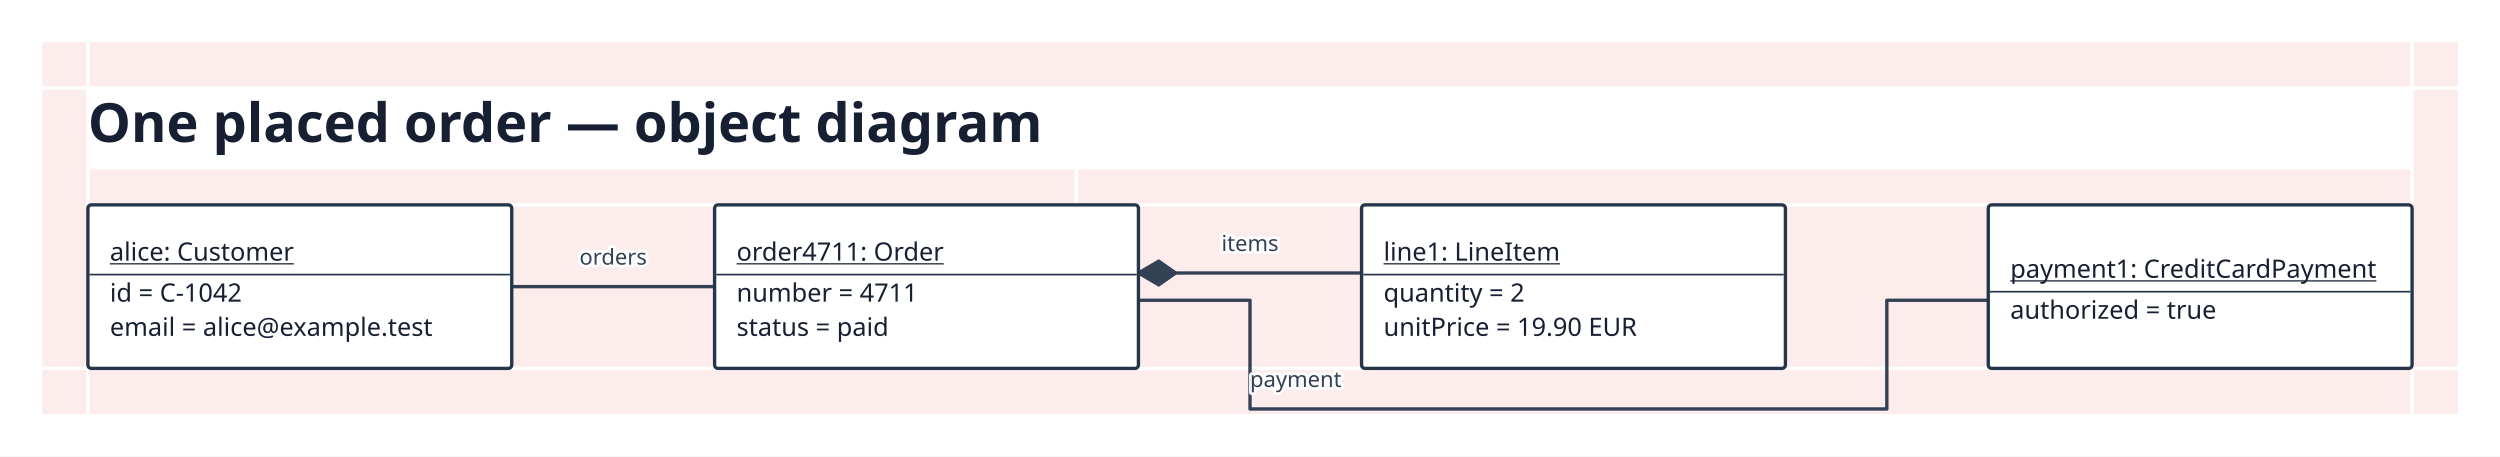
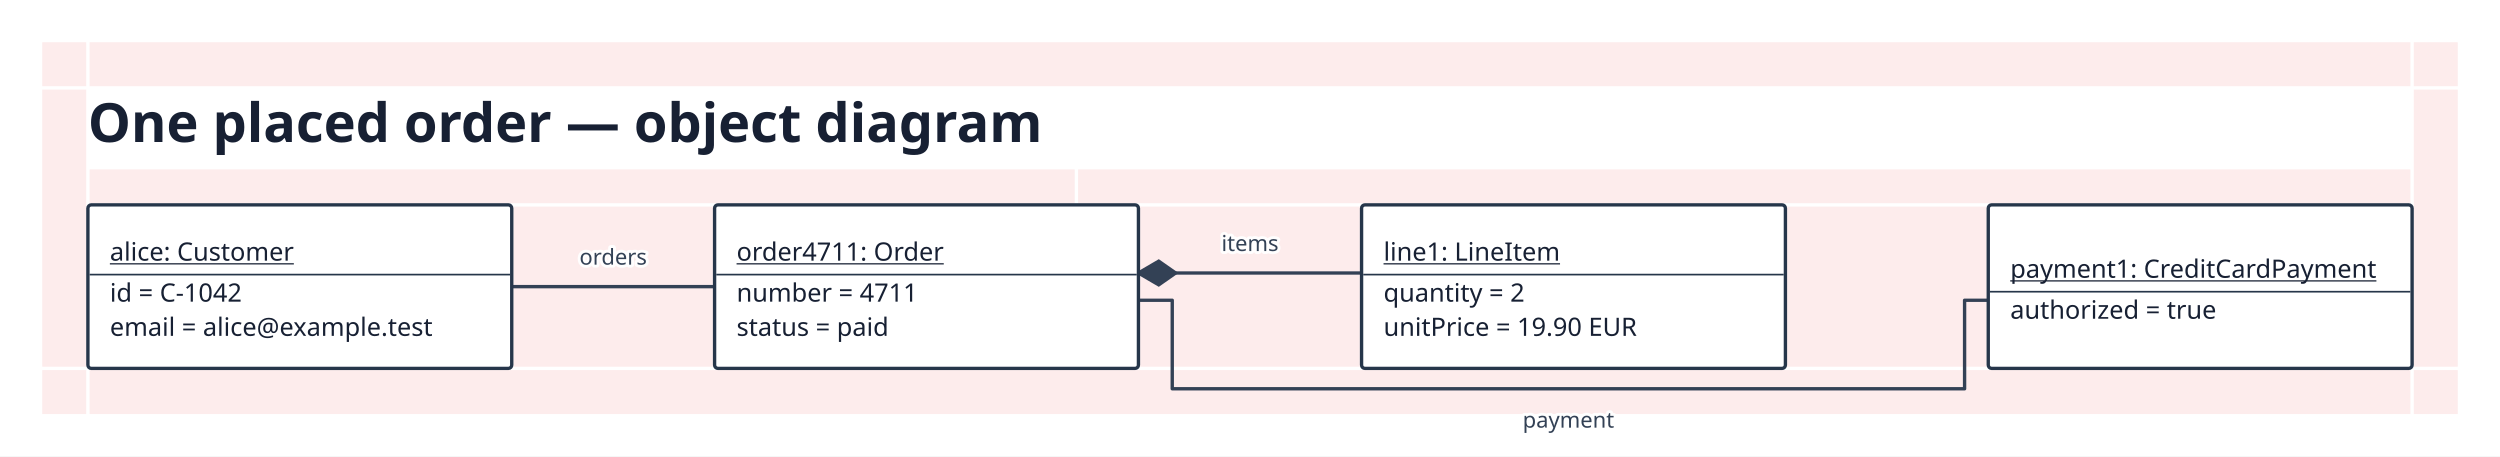
<svg xmlns="http://www.w3.org/2000/svg" width="1479" height="270" viewBox="0 0 1479 270" role="img" aria-label="uml-object-example">
  <rect width="100%" height="100%" fill="#ffffff" />
  <g id="boundaries" />
  <g id="routing-regions">
    <rect data-routing-region="mesh:padding:$root:top" data-region-kind="padding" data-materialized="false" data-authored="false" x="53" y="25" width="1373" height="26" fill="#ef4444" fill-opacity="0.1" />
    <rect data-routing-region="mesh:padding:$root:right" data-region-kind="padding" data-materialized="false" data-authored="false" x="1428" y="53" width="26" height="163.95" fill="#ef4444" fill-opacity="0.1" />
    <rect data-routing-region="mesh:padding:$root:bottom" data-region-kind="padding" data-materialized="false" data-authored="false" x="53" y="218.95" width="1373" height="26" fill="#ef4444" fill-opacity="0.1" />
    <rect data-routing-region="mesh:padding:$root:left" data-region-kind="padding" data-materialized="false" data-authored="false" x="25" y="53" width="26" height="163.95" fill="#ef4444" fill-opacity="0.1" />
    <rect data-routing-region="mesh:corner:$root:top-left" data-region-kind="corner" data-materialized="true" data-authored="false" x="25" y="25" width="26" height="26" fill="#ef4444" fill-opacity="0.1" />
    <rect data-routing-region="mesh:corner:$root:top-right" data-region-kind="corner" data-materialized="true" data-authored="false" x="1428" y="25" width="26" height="26" fill="#ef4444" fill-opacity="0.1" />
    <rect data-routing-region="mesh:corner:$root:bottom-right" data-region-kind="corner" data-materialized="true" data-authored="false" x="1428" y="218.95" width="26" height="26" fill="#ef4444" fill-opacity="0.1" />
    <rect data-routing-region="mesh:corner:$root:bottom-left" data-region-kind="corner" data-materialized="true" data-authored="false" x="25" y="218.95" width="26" height="26" fill="#ef4444" fill-opacity="0.1" />
    <rect data-routing-region="mesh:gap:$root:0" data-region-kind="gap" data-materialized="false" data-authored="false" x="53" y="100.2" width="582.8" height="20" fill="#ef4444" fill-opacity="0.1" />
    <rect data-routing-region="mesh:gap:$root:0:access-0" data-region-kind="gap" data-materialized="false" data-authored="false" x="637.8" y="100.2" width="788.2" height="20" fill="#ef4444" fill-opacity="0.1" />
    <rect data-routing-region="mesh:gap:instances:0" data-region-kind="gap" data-materialized="true" data-authored="false" x="303.75" y="122.2" width="118" height="94.75" fill="#ef4444" fill-opacity="0.1" />
    <rect data-routing-region="mesh:gap:instances:1" data-region-kind="gap" data-materialized="true" data-authored="false" x="674.5" y="122.2" width="130" height="94.75" fill="#ef4444" fill-opacity="0.1" />
    <rect data-routing-region="mesh:gap:instances:2" data-region-kind="gap" data-materialized="true" data-authored="false" x="1057.25" y="122.2" width="118" height="94.75" fill="#ef4444" fill-opacity="0.1" />
  </g>
  <g id="sharing-debug" />
  <g id="corridor-dividers" />
  <g id="lines">
    <g data-line="alice-order">
      <polyline points="302.75,169.575 422.75,169.575" fill="none" stroke="#334155" stroke-width="2" stroke-linejoin="round" stroke-linecap="round" />
    </g>
    <g data-line="order-line">
      <polyline points="673.5,161.512 805.5,161.512" fill="none" stroke="#334155" stroke-width="2" stroke-linejoin="round" stroke-linecap="round" />
      <polygon points="673.5,161.512 685.5,154.512 695.5,161.512 685.5,168.512" fill="#334155" stroke="#334155" stroke-width="2" />
    </g>
    <g data-line="order-payment">
-       <polyline points="673.5,177.637 739.5,177.637 739.5,241.95 1116.25,241.95 1116.25,177.637 1176.25,177.637" fill="none" stroke="#334155" stroke-width="2" stroke-linejoin="round" stroke-linecap="round" />
+       <polyline points="673.5,177.637 693.5,177.637 693.5,230 1162.25,230 1162.25,177.637 1176.25,177.637" fill="none" stroke="#334155" stroke-width="2" stroke-linejoin="round" stroke-linecap="round" />
    </g>
  </g>
  <g id="objects">
    <rect x="52" y="121.2" width="250.75" height="96.75" rx="2" fill="#ffffff" stroke="#26364a" stroke-width="2" />
    <rect x="422.75" y="121.2" width="250.75" height="96.75" rx="2" fill="#ffffff" stroke="#26364a" stroke-width="2" />
    <rect x="805.5" y="121.2" width="250.75" height="96.75" rx="2" fill="#ffffff" stroke="#26364a" stroke-width="2" />
    <rect x="1176.25" y="121.2" width="250.75" height="96.75" rx="2" fill="#ffffff" stroke="#26364a" stroke-width="2" />
  </g>
  <g id="ports" />
  <g id="text">
    <text x="52" y="84" text-anchor="start" fill="#172033" font-family="ui-rounded, 'Comic Sans MS', sans-serif" font-size="32" font-weight="700">One placed order — object diagram</text>
    <text x="65" y="154.2" text-anchor="start" fill="#172033" font-family="ui-rounded, 'Comic Sans MS', sans-serif" font-size="15" font-weight="450" text-decoration="underline">alice: Customer</text>
    <path d="M 53 162.45 H 301.75" stroke="#26364a" stroke-width="1" />
    <text x="65" y="178.45" text-anchor="start" fill="#172033" font-family="ui-rounded, 'Comic Sans MS', sans-serif" font-size="15" font-weight="450">id = C-1042</text>
    <text x="65" y="198.7" text-anchor="start" fill="#172033" font-family="ui-rounded, 'Comic Sans MS', sans-serif" font-size="15" font-weight="450">email = alice@example.test</text>
    <text x="435.75" y="154.2" text-anchor="start" fill="#172033" font-family="ui-rounded, 'Comic Sans MS', sans-serif" font-size="15" font-weight="450" text-decoration="underline">order4711: Order</text>
    <path d="M 423.75 162.45 H 672.5" stroke="#26364a" stroke-width="1" />
    <text x="435.75" y="178.45" text-anchor="start" fill="#172033" font-family="ui-rounded, 'Comic Sans MS', sans-serif" font-size="15" font-weight="450">number = 4711</text>
    <text x="435.75" y="198.7" text-anchor="start" fill="#172033" font-family="ui-rounded, 'Comic Sans MS', sans-serif" font-size="15" font-weight="450">status = paid</text>
    <text x="818.5" y="154.2" text-anchor="start" fill="#172033" font-family="ui-rounded, 'Comic Sans MS', sans-serif" font-size="15" font-weight="450" text-decoration="underline">line1: LineItem</text>
    <path d="M 806.5 162.45 H 1055.25" stroke="#26364a" stroke-width="1" />
    <text x="818.5" y="178.45" text-anchor="start" fill="#172033" font-family="ui-rounded, 'Comic Sans MS', sans-serif" font-size="15" font-weight="450">quantity = 2</text>
    <text x="818.5" y="198.7" text-anchor="start" fill="#172033" font-family="ui-rounded, 'Comic Sans MS', sans-serif" font-size="15" font-weight="450">unitPrice = 19.90 EUR</text>
    <text x="1189.25" y="164.325" text-anchor="start" fill="#172033" font-family="ui-rounded, 'Comic Sans MS', sans-serif" font-size="15" font-weight="450" text-decoration="underline">payment1: CreditCardPayment</text>
    <path d="M 1177.25 172.575 H 1426" stroke="#26364a" stroke-width="1" />
    <text x="1189.25" y="188.575" text-anchor="start" fill="#172033" font-family="ui-rounded, 'Comic Sans MS', sans-serif" font-size="15" font-weight="450">authorized = true</text>
    <g data-line-label="alice-order">
      <text x="362.75" y="156.575" text-anchor="middle" font-family="ui-rounded, sans-serif" font-size="13" fill="#334155" stroke="#ffffff" stroke-opacity=".92" stroke-width="3.5" stroke-linejoin="round" paint-order="stroke fill">orders</text>
    </g>
    <g data-line-label="order-line">
      <text x="739.5" y="148.512" text-anchor="middle" font-family="ui-rounded, sans-serif" font-size="13" fill="#334155" stroke="#ffffff" stroke-opacity=".92" stroke-width="3.5" stroke-linejoin="round" paint-order="stroke fill">items</text>
    </g>
    <g data-line-label="order-payment">
-       <text x="766.588" y="228.95" text-anchor="middle" font-family="ui-rounded, sans-serif" font-size="13" fill="#334155" stroke="#ffffff" stroke-opacity=".92" stroke-width="3.5" stroke-linejoin="round" paint-order="stroke fill">payment</text>
+       <text x="927.875" y="253" text-anchor="middle" font-family="ui-rounded, sans-serif" font-size="13" fill="#334155" stroke="#ffffff" stroke-opacity=".92" stroke-width="3.5" stroke-linejoin="round" paint-order="stroke fill">payment</text>
    </g>
  </g>
</svg>
